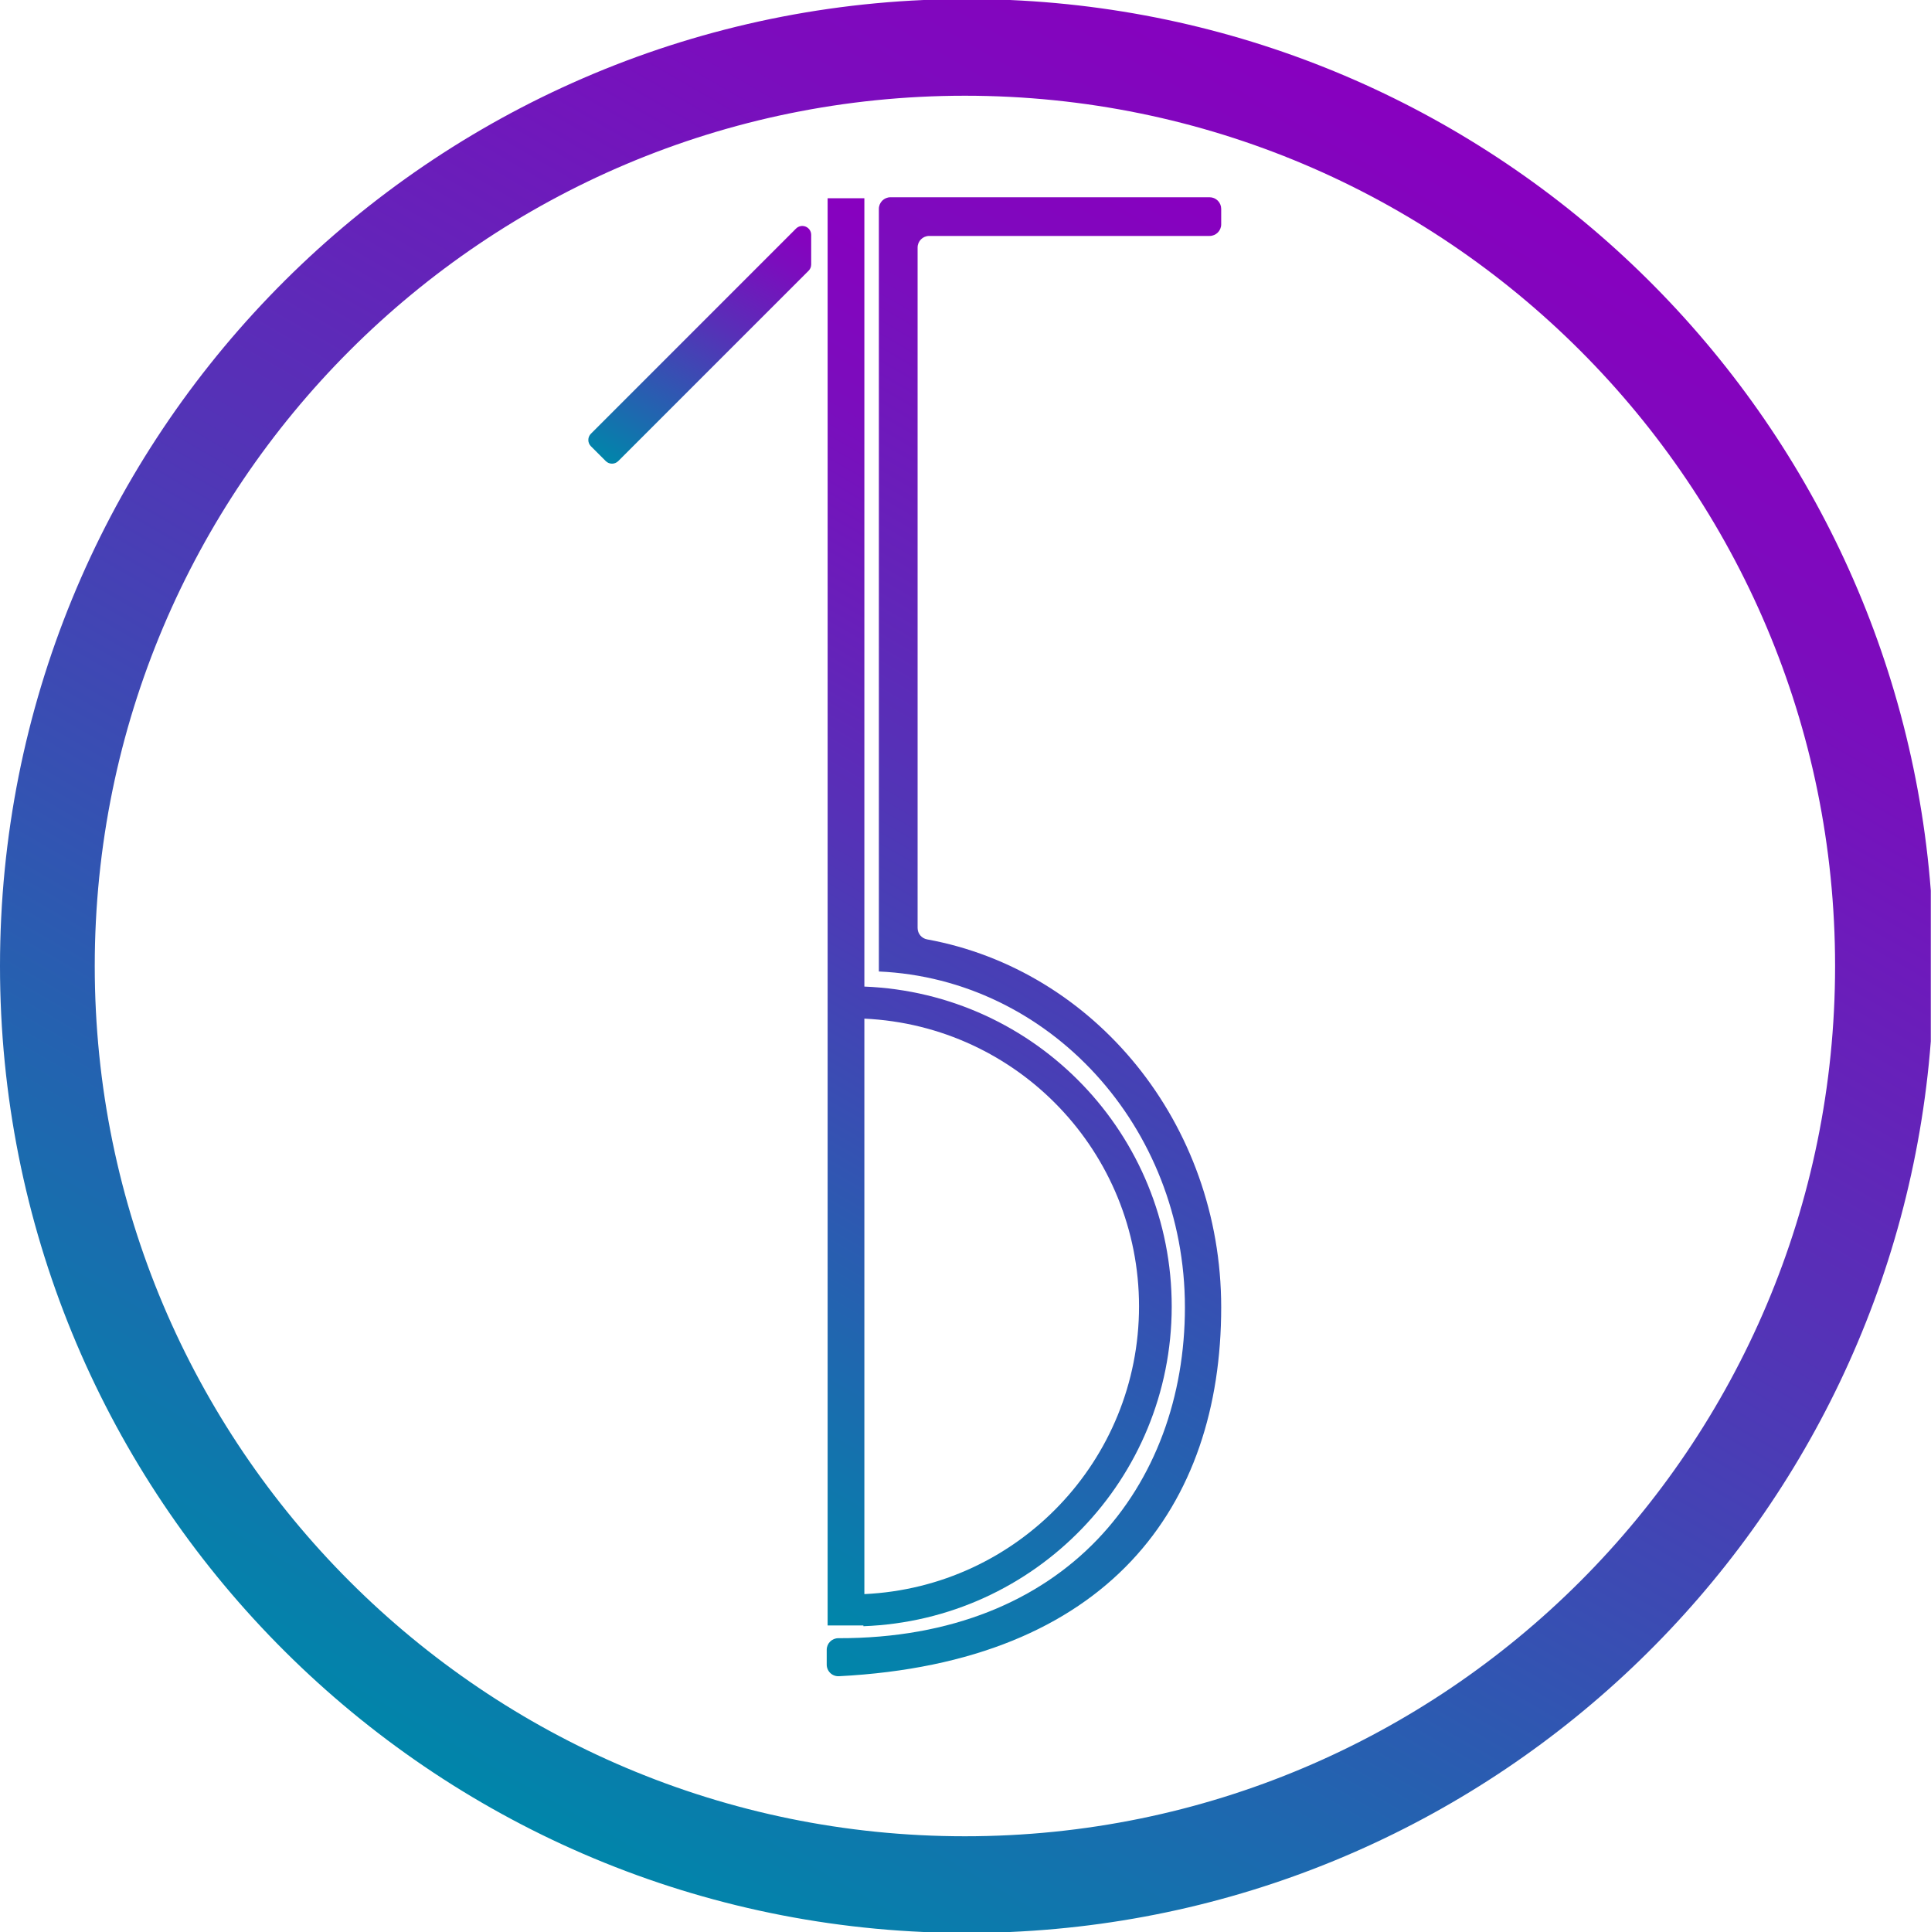
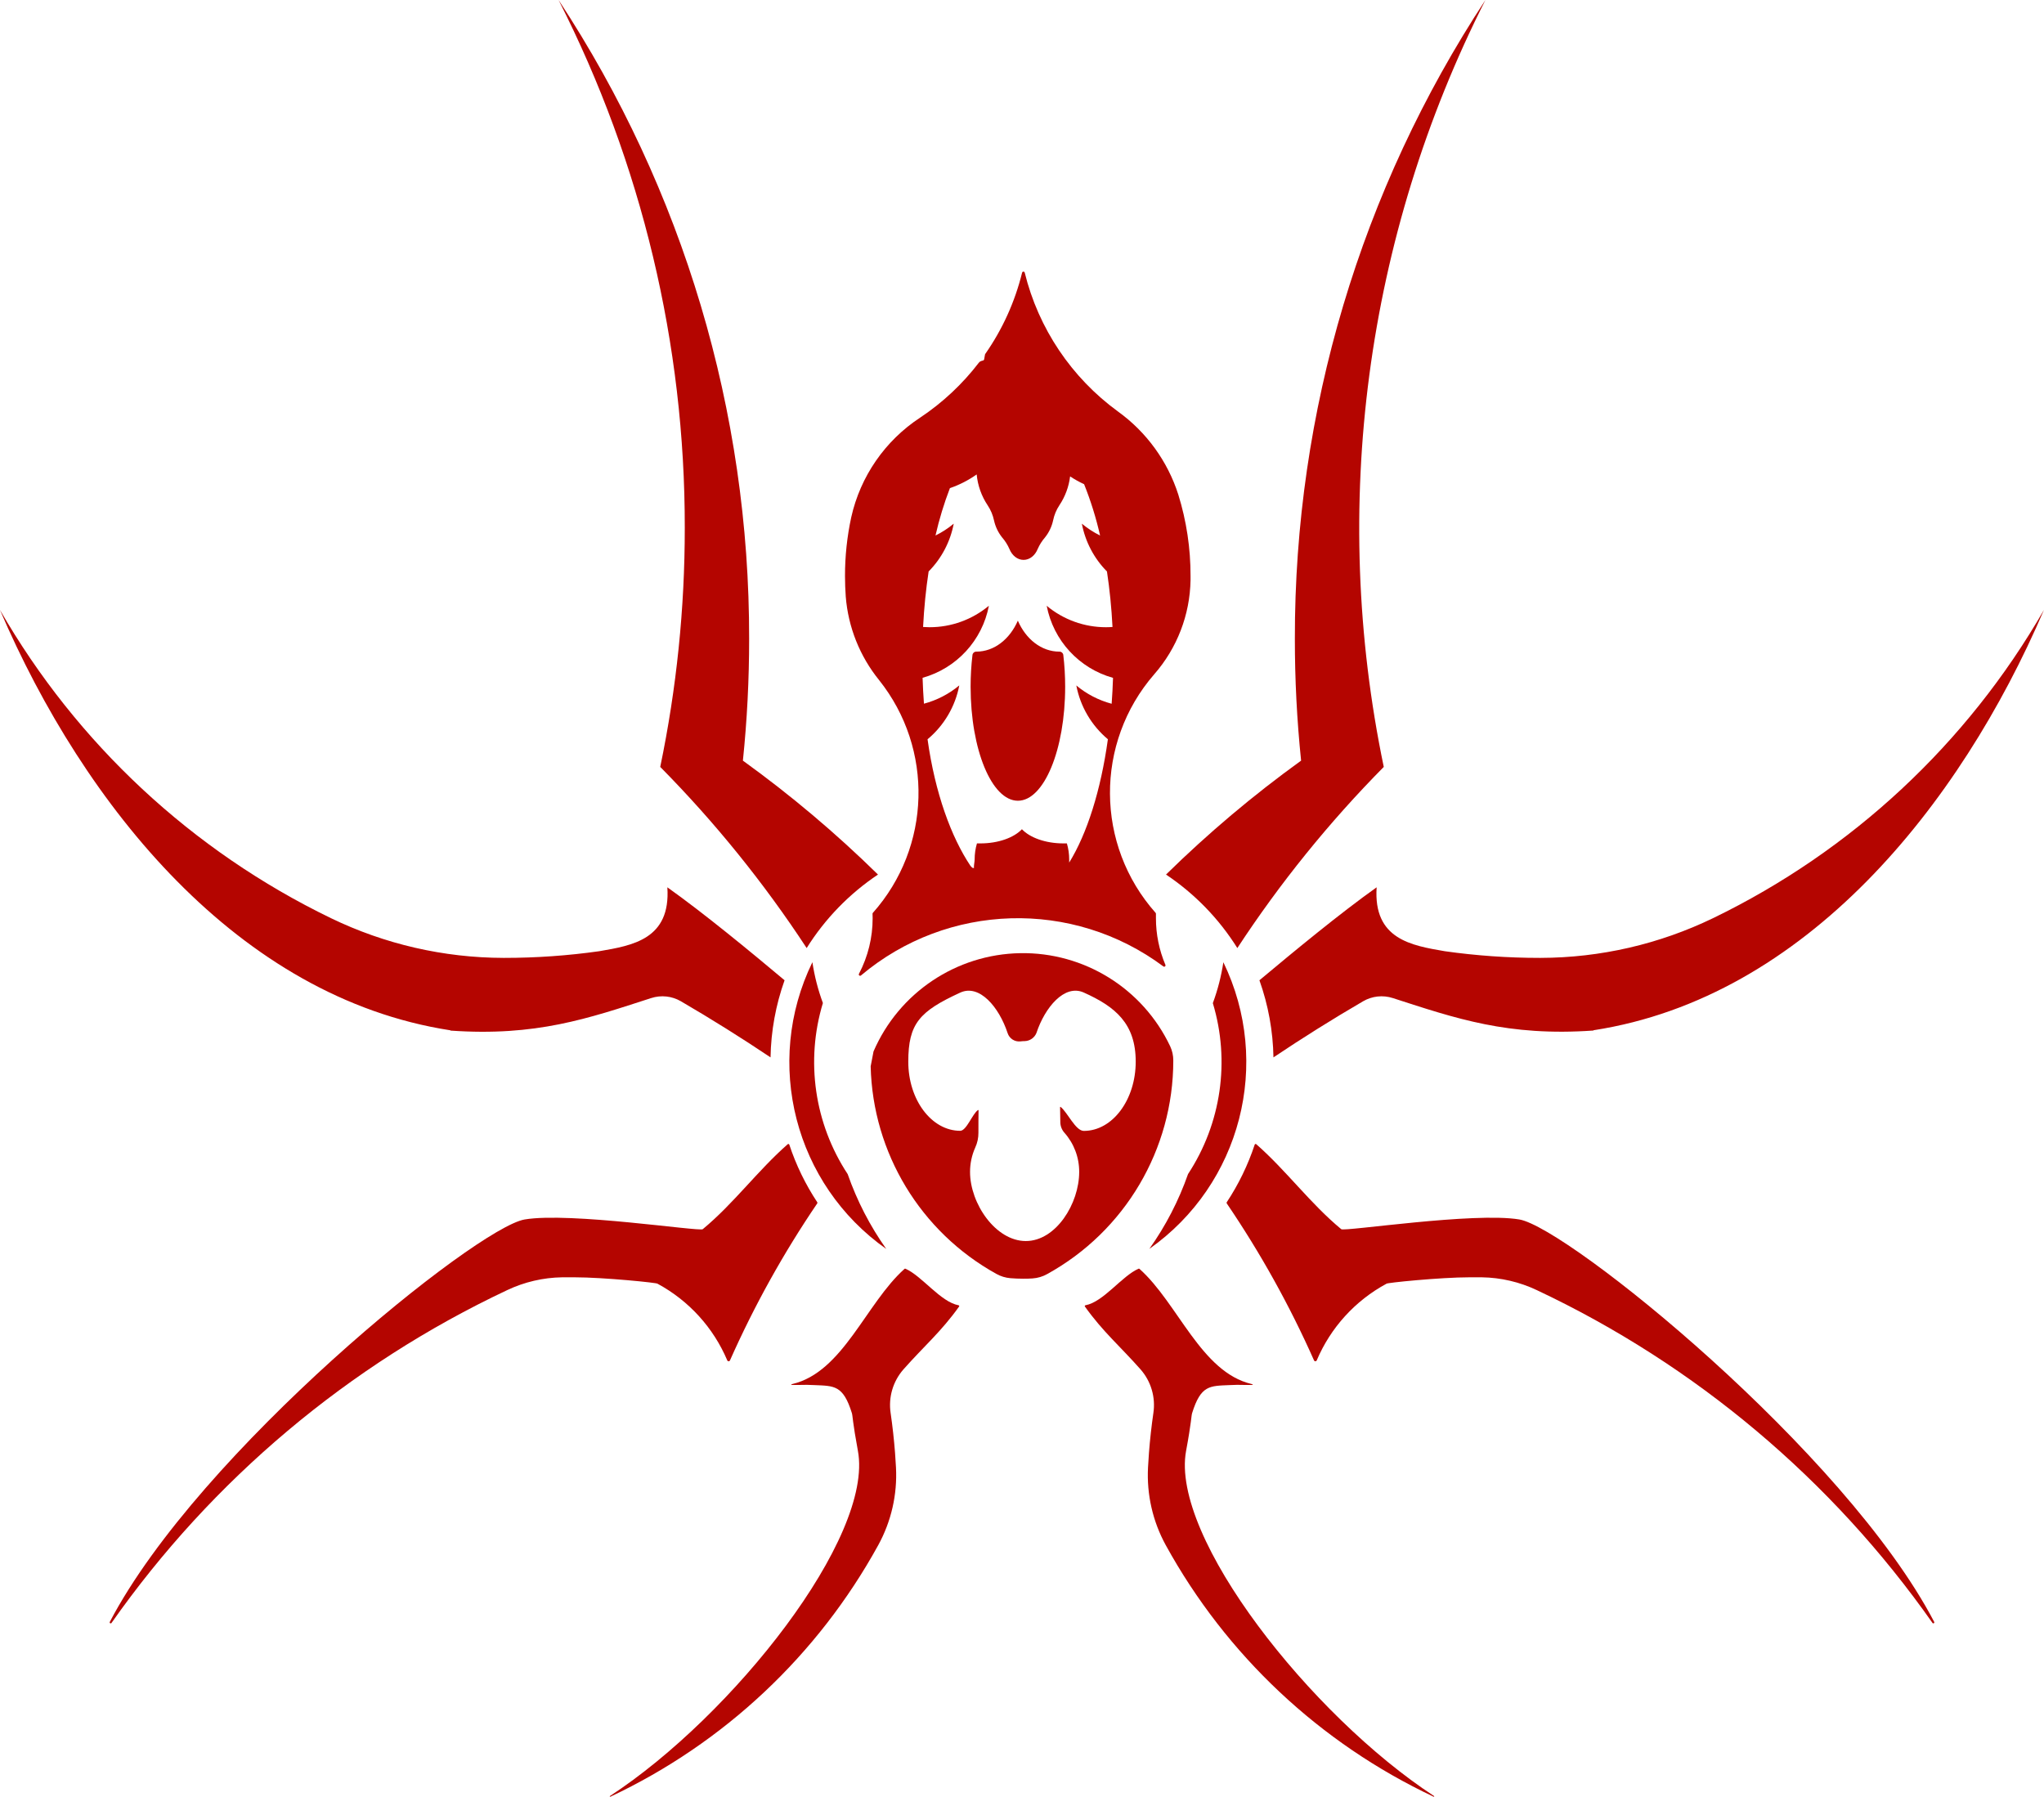
- <svg xmlns="http://www.w3.org/2000/svg" xmlns:xlink="http://www.w3.org/1999/xlink" viewBox="0 0 998.5 999">
+ <svg xmlns="http://www.w3.org/2000/svg" viewBox="0 0 983.56 864.63">
  <defs>
-     <style>.cls-1{fill:url(#Dégradé_sans_nom_32);}.cls-2{fill:url(#Dégradé_sans_nom_32-2);}.cls-3{fill:url(#Dégradé_sans_nom_32-3);}.cls-4{fill:url(#Dégradé_sans_nom_32-4);}</style>
-     <linearGradient id="Dégradé_sans_nom_32" x1="325.27" y1="245.53" x2="403.71" y2="109.66" gradientUnits="userSpaceOnUse">
-       <stop offset="0" stop-color="#0086aa" />
-       <stop offset="0.19" stop-color="#1e68af" />
-       <stop offset="0.57" stop-color="#5730b7" />
-       <stop offset="0.85" stop-color="#7b0dbd" />
-       <stop offset="1" stop-color="#8800bf" />
-     </linearGradient>
-     <linearGradient id="Dégradé_sans_nom_32-2" x1="308.86" y1="771.71" x2="633.17" y2="209.99" xlink:href="#Dégradé_sans_nom_32" />
-     <linearGradient id="Dégradé_sans_nom_32-3" x1="322.08" y1="803.33" x2="702.03" y2="145.25" xlink:href="#Dégradé_sans_nom_32" />
-     <linearGradient id="Dégradé_sans_nom_32-4" x1="249.96" y1="932.58" x2="750.04" y2="66.42" xlink:href="#Dégradé_sans_nom_32" />
+     <style>.cls-1{fill:#b40500;}</style>
  </defs>
-   <g id="Calque_2" data-name="Calque 2">
-     <g id="Calque_1-2" data-name="Calque 1">
-       <path class="cls-1" d="M411.67,118.18,305.59,224.27a4.58,4.58,0,0,0,0,6.48l7.66,7.66a4.58,4.58,0,0,0,6.48,0L418.16,140a4.55,4.55,0,0,0,1.34-3.24V121.43A4.59,4.59,0,0,0,411.67,118.18Z" />
-       <path class="cls-2" d="M447,510.14V102.5H428v738h18.5v.38a165.49,165.49,0,0,0,.5-330.74Zm0,314.14V526.72a148.94,148.94,0,0,1,0,297.56Z" />
-       <path class="cls-3" d="M625.5,102h-165a6,6,0,0,0-6,6V502.34c88,3.87,158.27,80.13,158.27,173.66,0,92-61.19,171.33-179.24,171.08a6,6,0,0,0-6,6v7.66a6,6,0,0,0,6.32,6c139.44-7.15,197.68-88,197.68-190.73,0-95.34-65.7-174.52-152.08-190.27a6,6,0,0,1-4.92-5.89V128a6,6,0,0,1,6-6h145a6,6,0,0,0,6-6v-8A6,6,0,0,0,625.5,102Z" />
-       <path class="cls-4" d="M998.5,460.52C979.18,209.94,775.13,11.11,522.33,0H477.67C211.89,11.68,0,230.84,0,499.5S211.89,987.32,477.67,999h44.66c252.8-11.11,456.85-209.94,476.17-460.52ZM499,949.5C250.47,949.5,49,748,49,499.5s201.47-450,450-450S949,251,949,499.5,747.53,949.5,499,949.5Z" />
-     </g>
+   <g id="Corps">
+     <path class="cls-1" d="M418.12,600.18a98.1,98.1,0,0,1-11.93-82.34,99.07,99.07,0,0,1-5.05-19.65,109.95,109.95,0,0,0,35.55,138A145,145,0,0,1,418.12,600.18Z" transform="translate(-10.22 -35.17)" />
+     <path class="cls-1" d="M598.89,498.24a99.78,99.78,0,0,1-5.06,19.65,98.12,98.12,0,0,1-11.93,82.25,144.78,144.78,0,0,1-18.61,36,110,110,0,0,0,35.6-137.93Z" transform="translate(-10.22 -35.17)" />
+     <path class="cls-1" d="M573.3,538.65a78.35,78.35,0,0,0-142.75,2.5l-1.37,7.16a117.33,117.33,0,0,0,60.49,99.88,16.61,16.61,0,0,0,6.71,2.06q3,.25,6.1.25c1.54,0,3.07,0,4.59-.13a16.7,16.7,0,0,0,7-2.07,117.31,117.31,0,0,0,60.73-102.8h0A16,16,0,0,0,573.3,538.65Zm-41.55,40.73c-4,0-7.81-8.9-11.17-11.55a.16.16,0,0,0-.26.14c0,1.16.09,4.55.12,7.16a7.75,7.75,0,0,0,1.95,5.11,28.25,28.25,0,0,1,7.13,18.89c0,15.24-11.18,33.25-25.69,33.25S477,614.37,477,599.13a28.59,28.59,0,0,1,2.5-11.74,16.68,16.68,0,0,0,1.53-7.18c0-.28,0-.55,0-.83,0-.67,0-8.21.06-9.9a.17.17,0,0,0-.25-.15c-2.67,1.76-5.55,10-8.56,10-13.81,0-25-14.89-25-33.25s5.42-24.25,25-33.25c9.25-4.25,18.69,7,22.79,19.47a5.8,5.8,0,0,0,6.19,4,15.12,15.12,0,0,1,2-.13h0a6.28,6.28,0,0,0,5.69-3.92c4.08-12.33,13.5-23.62,22.77-19.46,15.13,6.79,25,14.88,25,33.25S545.56,579.38,531.75,579.38Z" transform="translate(-10.22 -35.17)" />
+   </g>
+   <g id="Calque_3" data-name="Calque 3">
+     <path class="cls-1" d="M520,348.75c-8.64,0-16.15-6-20-14.91-3.85,8.88-11.36,14.91-20,14.91h0a1.81,1.81,0,0,0-1.83,1.56,129.61,129.61,0,0,0-.9,15.32c0,30.3,10.19,54.87,22.75,54.87s22.75-24.57,22.75-54.87a129.61,129.61,0,0,0-.9-15.32,1.81,1.81,0,0,0-1.83-1.56Z" transform="translate(-10.22 -35.17)" />
+     <path class="cls-1" d="M566.45,477c0-.7,0-1.4,0-2.11a.6.6,0,0,0-.16-.44,87,87,0,0,1-.67-114.8,70.58,70.58,0,0,0,17.48-45.32c0-.67,0-1.33,0-2a130.89,130.89,0,0,0-5.89-39.16,79,79,0,0,0-29.06-40,117.42,117.42,0,0,1-44.84-66.8.65.65,0,0,0-1.26,0,116.89,116.89,0,0,1-17.75,39.15.51.51,0,0,0-.1.24c-.15.78-.29,1.56-.42,2.35a.65.65,0,0,1-.46.52l-.95.27a2.16,2.16,0,0,0-1.11.77A117.84,117.84,0,0,1,453,236.13a77.57,77.57,0,0,0-33.17,47.95,132.8,132.8,0,0,0-3,28.26c0,3.33.13,6.63.36,9.89a73,73,0,0,0,16.05,40.22,87,87,0,0,1-3,112,.6.6,0,0,0-.16.44c0,.71.05,1.41.05,2.11a57.42,57.42,0,0,1-6.56,26.74.64.64,0,0,0,1,.79A117.22,117.22,0,0,1,570,500.21a.64.64,0,0,0,1-.75A57.32,57.32,0,0,1,566.45,477Zm-41.74-26.75c0-.49,0-1,0-1.46a27.41,27.41,0,0,0-1.11-7.76c-.54,0-1.09,0-1.64,0-8.64,0-16.15-2.76-20-6.82-3.85,4.06-11.36,6.82-20,6.82-.55,0-1.1,0-1.64,0a27.41,27.41,0,0,0-1.11,7.76c0,1.14-.47,3-.33,4.12l-.71-.13a5.61,5.61,0,0,1-1-1c-9.22-13.8-17-34.91-20.62-60.86A44.65,44.65,0,0,0,471.82,365a44.5,44.5,0,0,1-17,8.8c-.3-4.08-.53-8.24-.66-12.46a44.72,44.72,0,0,0,31.91-34.68A44.52,44.52,0,0,1,457.52,337c-1,0-2.09-.05-3.12-.12.48-9.3,1.38-18.24,2.67-26.71a44.57,44.57,0,0,0,12.08-23,44.81,44.81,0,0,1-8.78,5.7,167.62,167.62,0,0,1,6.94-22.8,50.75,50.75,0,0,0,12.88-6.6,32.27,32.27,0,0,0,5.3,14.89,21,21,0,0,1,3.05,7.27,20,20,0,0,0,3.89,8.16,21.78,21.78,0,0,1,3.52,5.56c1.26,3.12,3.83,5.25,6.8,5.25s5.54-2.13,6.8-5.25a21.78,21.78,0,0,1,3.52-5.56,19.9,19.9,0,0,0,3.92-8.28,20.5,20.5,0,0,1,3-7.2,32.06,32.06,0,0,0,5.16-13.88,49.57,49.57,0,0,0,6.73,3.74,163.3,163.3,0,0,1,7.69,24.7,44.74,44.74,0,0,1-8.77-5.7,44.57,44.57,0,0,0,12.08,23c1.29,8.47,2.19,17.42,2.67,26.71-1,.07-2.07.12-3.12.12a44.52,44.52,0,0,1-28.54-10.31,44.72,44.72,0,0,0,31.91,34.68c-.13,4.22-.36,8.38-.66,12.46a44.5,44.5,0,0,1-17-8.8,44.6,44.6,0,0,0,15.19,25.88C539.92,415.56,533.28,436.39,524.71,450.25Z" transform="translate(-10.22 -35.17)" />
+     <path class="cls-1" d="M279,35.17A558,558,0,0,1,370.7,342.61a567,567,0,0,1-3,58.59,563,563,0,0,1,65,54.82,117.77,117.77,0,0,0-34.32,35.37,563.48,563.48,0,0,0-70.46-87.17,563,563,0,0,0,11.81-115A558.31,558.31,0,0,0,279,35.17Z" transform="translate(-10.22 -35.17)" />
+     <path class="cls-1" d="M169.46,477a191.51,191.51,0,0,0,83,19.12h.45a325.9,325.9,0,0,0,45.66-3.21c16-2.75,34.45-5.75,32.78-30.75,17.42,12.36,40.05,31,56.4,44.73A116.55,116.55,0,0,0,381,544q-21.11-14.16-43.13-27a17.64,17.64,0,0,0-14.31-1.54C293.09,525.33,268.17,534,227,531.11c-.06,0,0-.12-.06-.15h-.07c-102-15.77-176.18-108-216.67-202.27A369.46,369.46,0,0,0,169.46,477Z" transform="translate(-10.22 -35.17)" />
+     <path class="cls-1" d="M262.67,622c21.76-3.68,84.19,5.92,85.7,4.68,14.88-12.29,26.39-28.17,40.9-40.9a.47.47,0,0,1,.76.21,116.69,116.69,0,0,0,13.46,27.73.47.47,0,0,1,0,.52,483.49,483.49,0,0,0-42,75.55.71.71,0,0,1-1.32,0,75.26,75.26,0,0,0-33.51-36.85c.35-.46-26.11-3.11-39.92-3.11q-3,0-6,0A64.06,64.06,0,0,0,254.27,656,485.93,485.93,0,0,0,63.85,816.19a.48.48,0,0,1-.81-.5C106.08,733.46,239.42,625.94,262.67,622Z" transform="translate(-10.22 -35.17)" />
+     <path class="cls-1" d="M420.14,715.19c-4.21-13.55-8.51-13.07-18.08-13.49-5.71-.26-5.14,0-10.51-.06-.52,0-1.06-.22-.06-.45,24.42-5.74,35.43-38.89,54-55.44a.38.38,0,0,1,.41-.06c7.95,3.46,16.88,16,25.58,17.6a.39.39,0,0,1,.25.61c-8.67,12.17-16.93,19.09-26.82,30.29a26,26,0,0,0-6.13,20.93q1.38,9.5,2.13,19.2c.18,2.35.33,4.68.45,7a70.06,70.06,0,0,1-8.53,37.39A286.2,286.2,0,0,1,303.92,899.78a.19.19,0,0,1-.18-.34c59.09-38.6,127-124.59,119.3-166.09C420.44,719.34,420.56,716.53,420.14,715.19Z" transform="translate(-10.22 -35.17)" />
+     <path class="cls-1" d="M725,35.17A558,558,0,0,0,633.3,342.61a567,567,0,0,0,3,58.59,563,563,0,0,0-65,54.82,117.77,117.77,0,0,1,34.32,35.37,563.48,563.48,0,0,1,70.46-87.17A563,563,0,0,1,725,35.17Z" transform="translate(-10.22 -35.17)" />
+   </g>
+   <g id="Calque_6" data-name="Calque 6">
+     <path class="cls-1" d="M834.54,477a191.51,191.51,0,0,1-83,19.12h-.45a325.9,325.9,0,0,1-45.66-3.21c-16-2.75-34.45-5.75-32.78-30.75-17.42,12.36-40,31-56.4,44.73A116.55,116.55,0,0,1,623,544q21.11-14.16,43.13-27a17.64,17.64,0,0,1,14.31-1.54c30.45,9.84,55.37,18.51,96.52,15.62.06,0,0-.12.06-.15h.07c102-15.77,176.18-108,216.67-202.27A369.46,369.46,0,0,1,834.54,477Z" transform="translate(-10.22 -35.17)" />
+     <path class="cls-1" d="M741.33,622c-21.76-3.68-84.19,5.92-85.7,4.68-14.88-12.29-26.39-28.17-40.9-40.9a.47.47,0,0,0-.76.21,116.69,116.69,0,0,1-13.46,27.73.47.47,0,0,0,0,.52,483.49,483.49,0,0,1,42,75.55.71.71,0,0,0,1.32,0,75.26,75.26,0,0,1,33.51-36.85c-.35-.46,26.11-3.11,39.92-3.11q3,0,6,0A64.06,64.06,0,0,1,749.73,656,485.93,485.93,0,0,1,940.15,816.19a.48.48,0,0,0,.81-.5C897.92,733.46,764.58,625.94,741.33,622Z" transform="translate(-10.22 -35.17)" />
+     <path class="cls-1" d="M583.86,715.19c4.21-13.55,8.51-13.07,18.08-13.49,5.71-.26,5.14,0,10.51-.06.52,0,1.06-.22.06-.45-24.42-5.74-35.43-38.89-54-55.44a.38.38,0,0,0-.41-.06c-8,3.46-16.88,16-25.58,17.6a.39.39,0,0,0-.25.61c8.67,12.17,16.93,19.09,26.82,30.29a26,26,0,0,1,6.13,20.93q-1.38,9.5-2.13,19.2c-.18,2.35-.33,4.68-.45,7a70.06,70.06,0,0,0,8.53,37.39A286.2,286.2,0,0,0,700.08,899.78a.19.19,0,0,0,.18-.34c-59.09-38.6-127-124.59-119.3-166.09C583.56,719.34,583.44,716.53,583.86,715.19Z" transform="translate(-10.22 -35.17)" />
  </g>
</svg>
